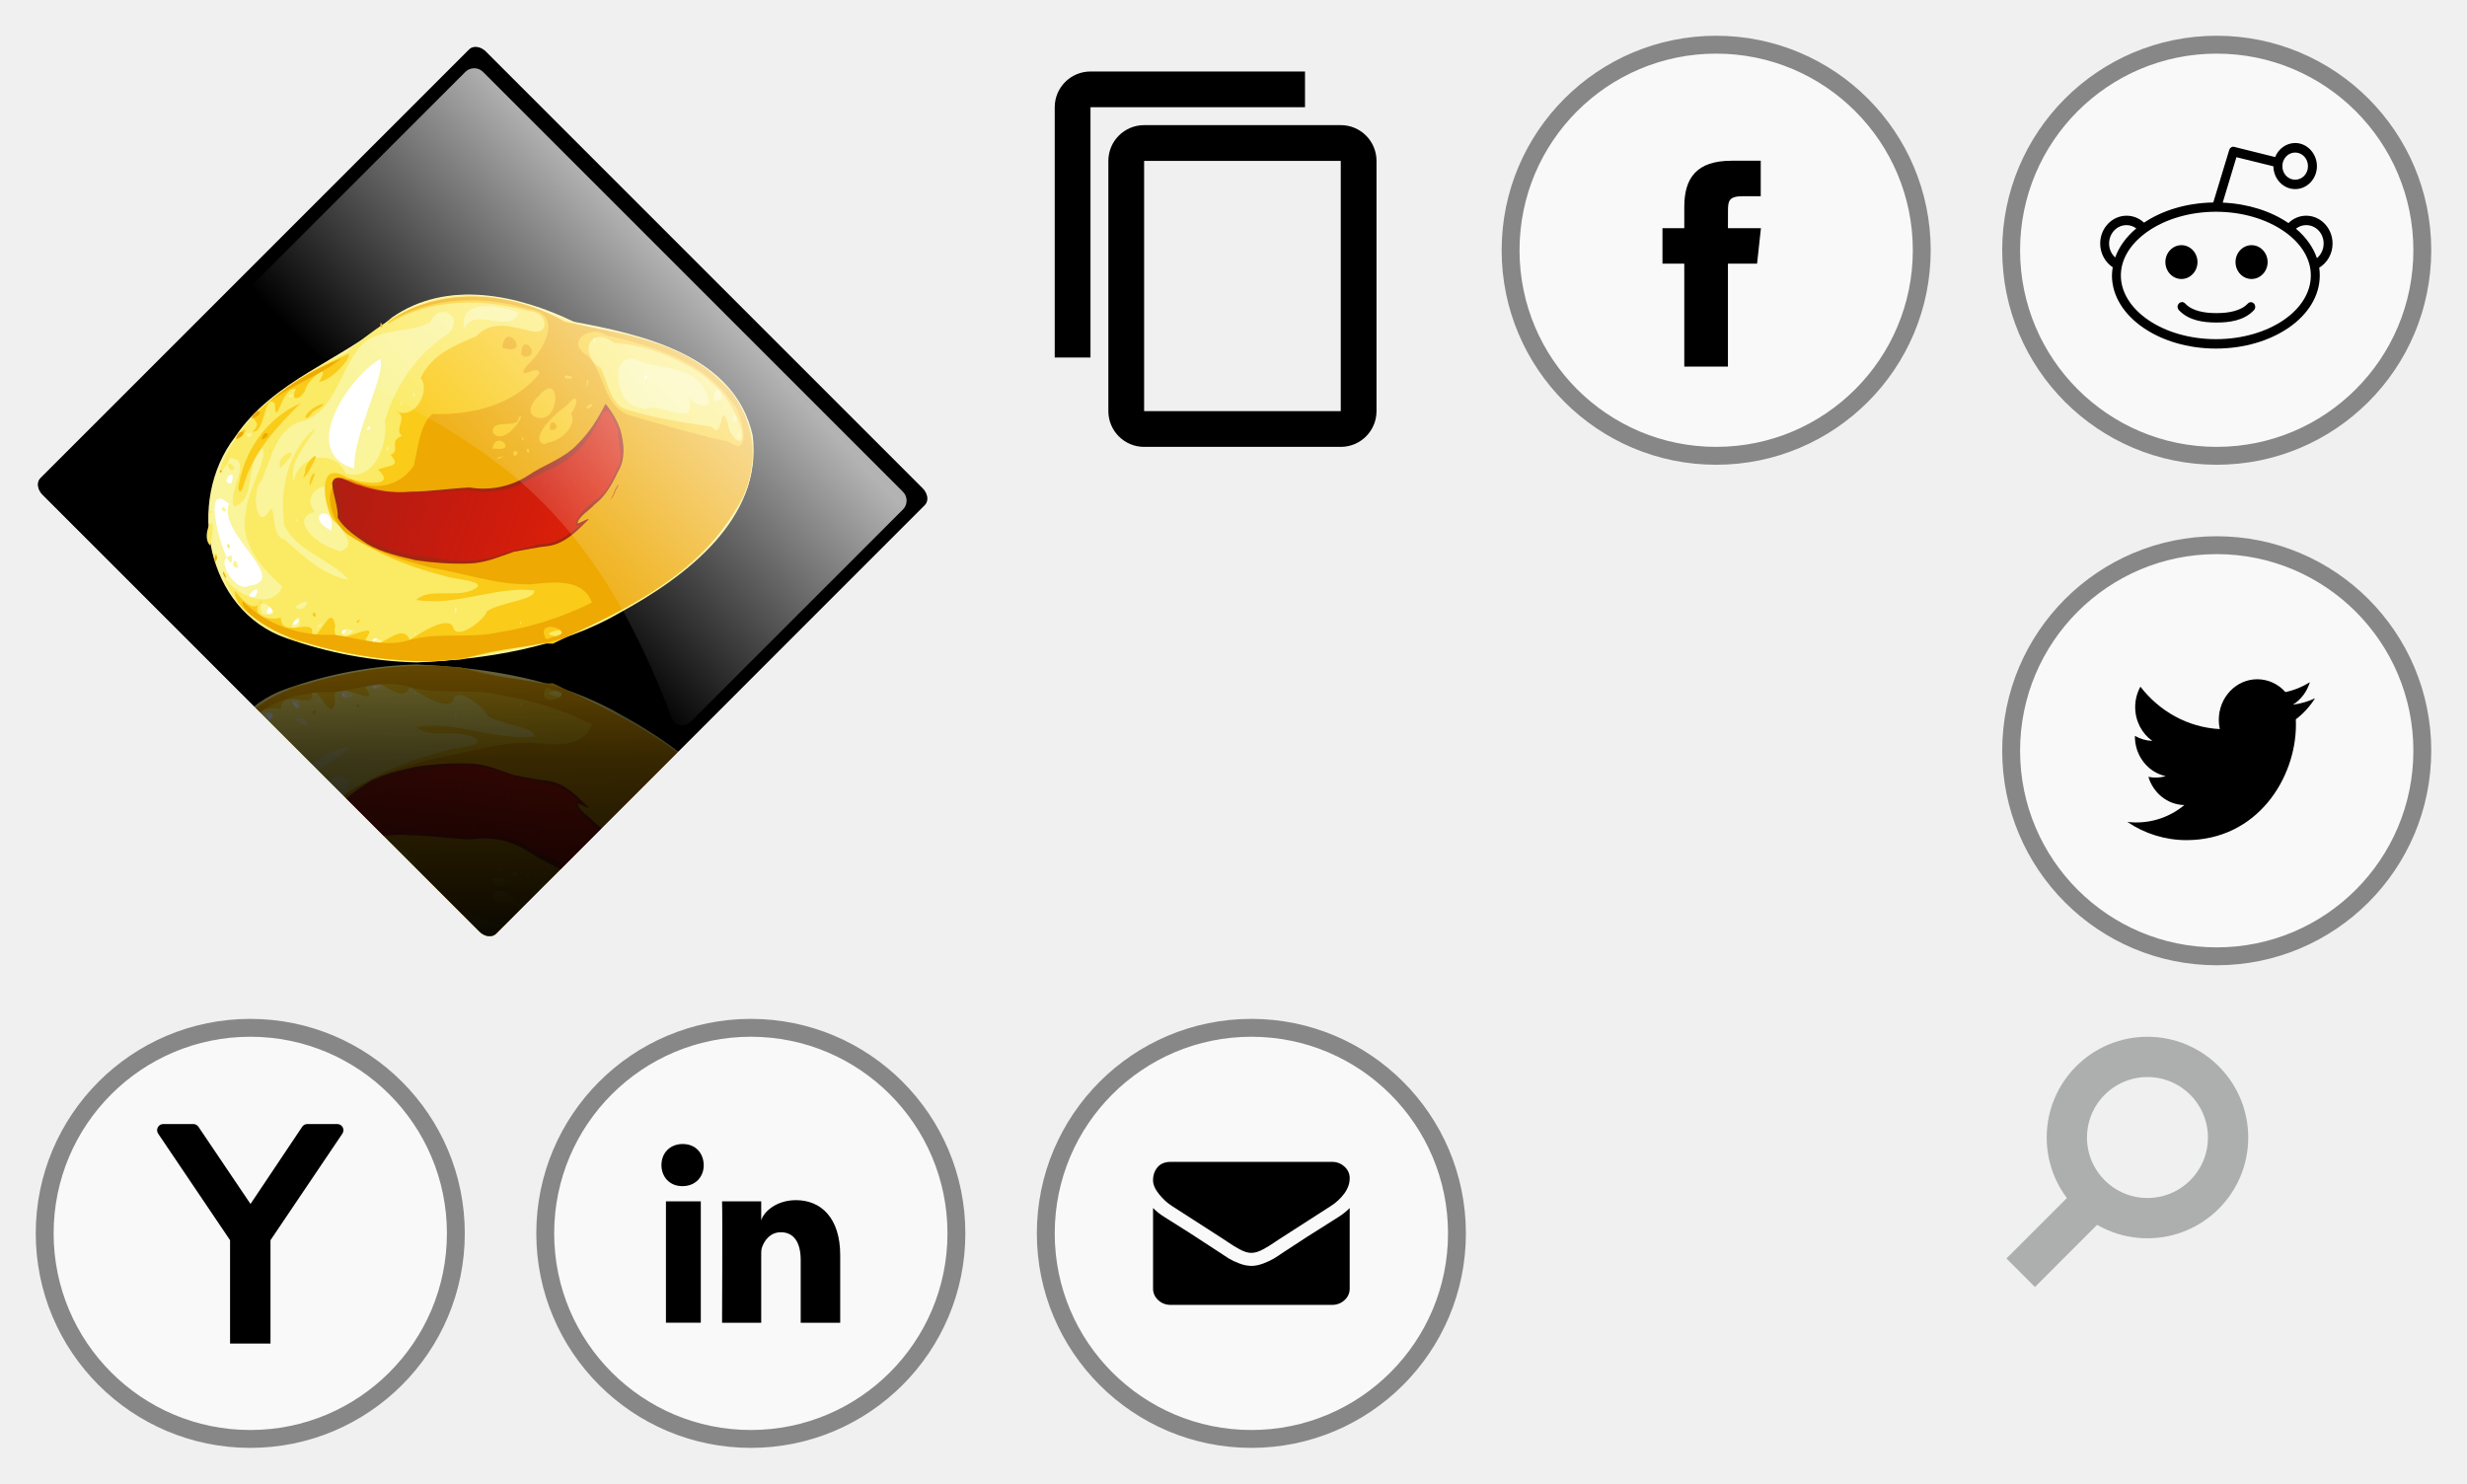
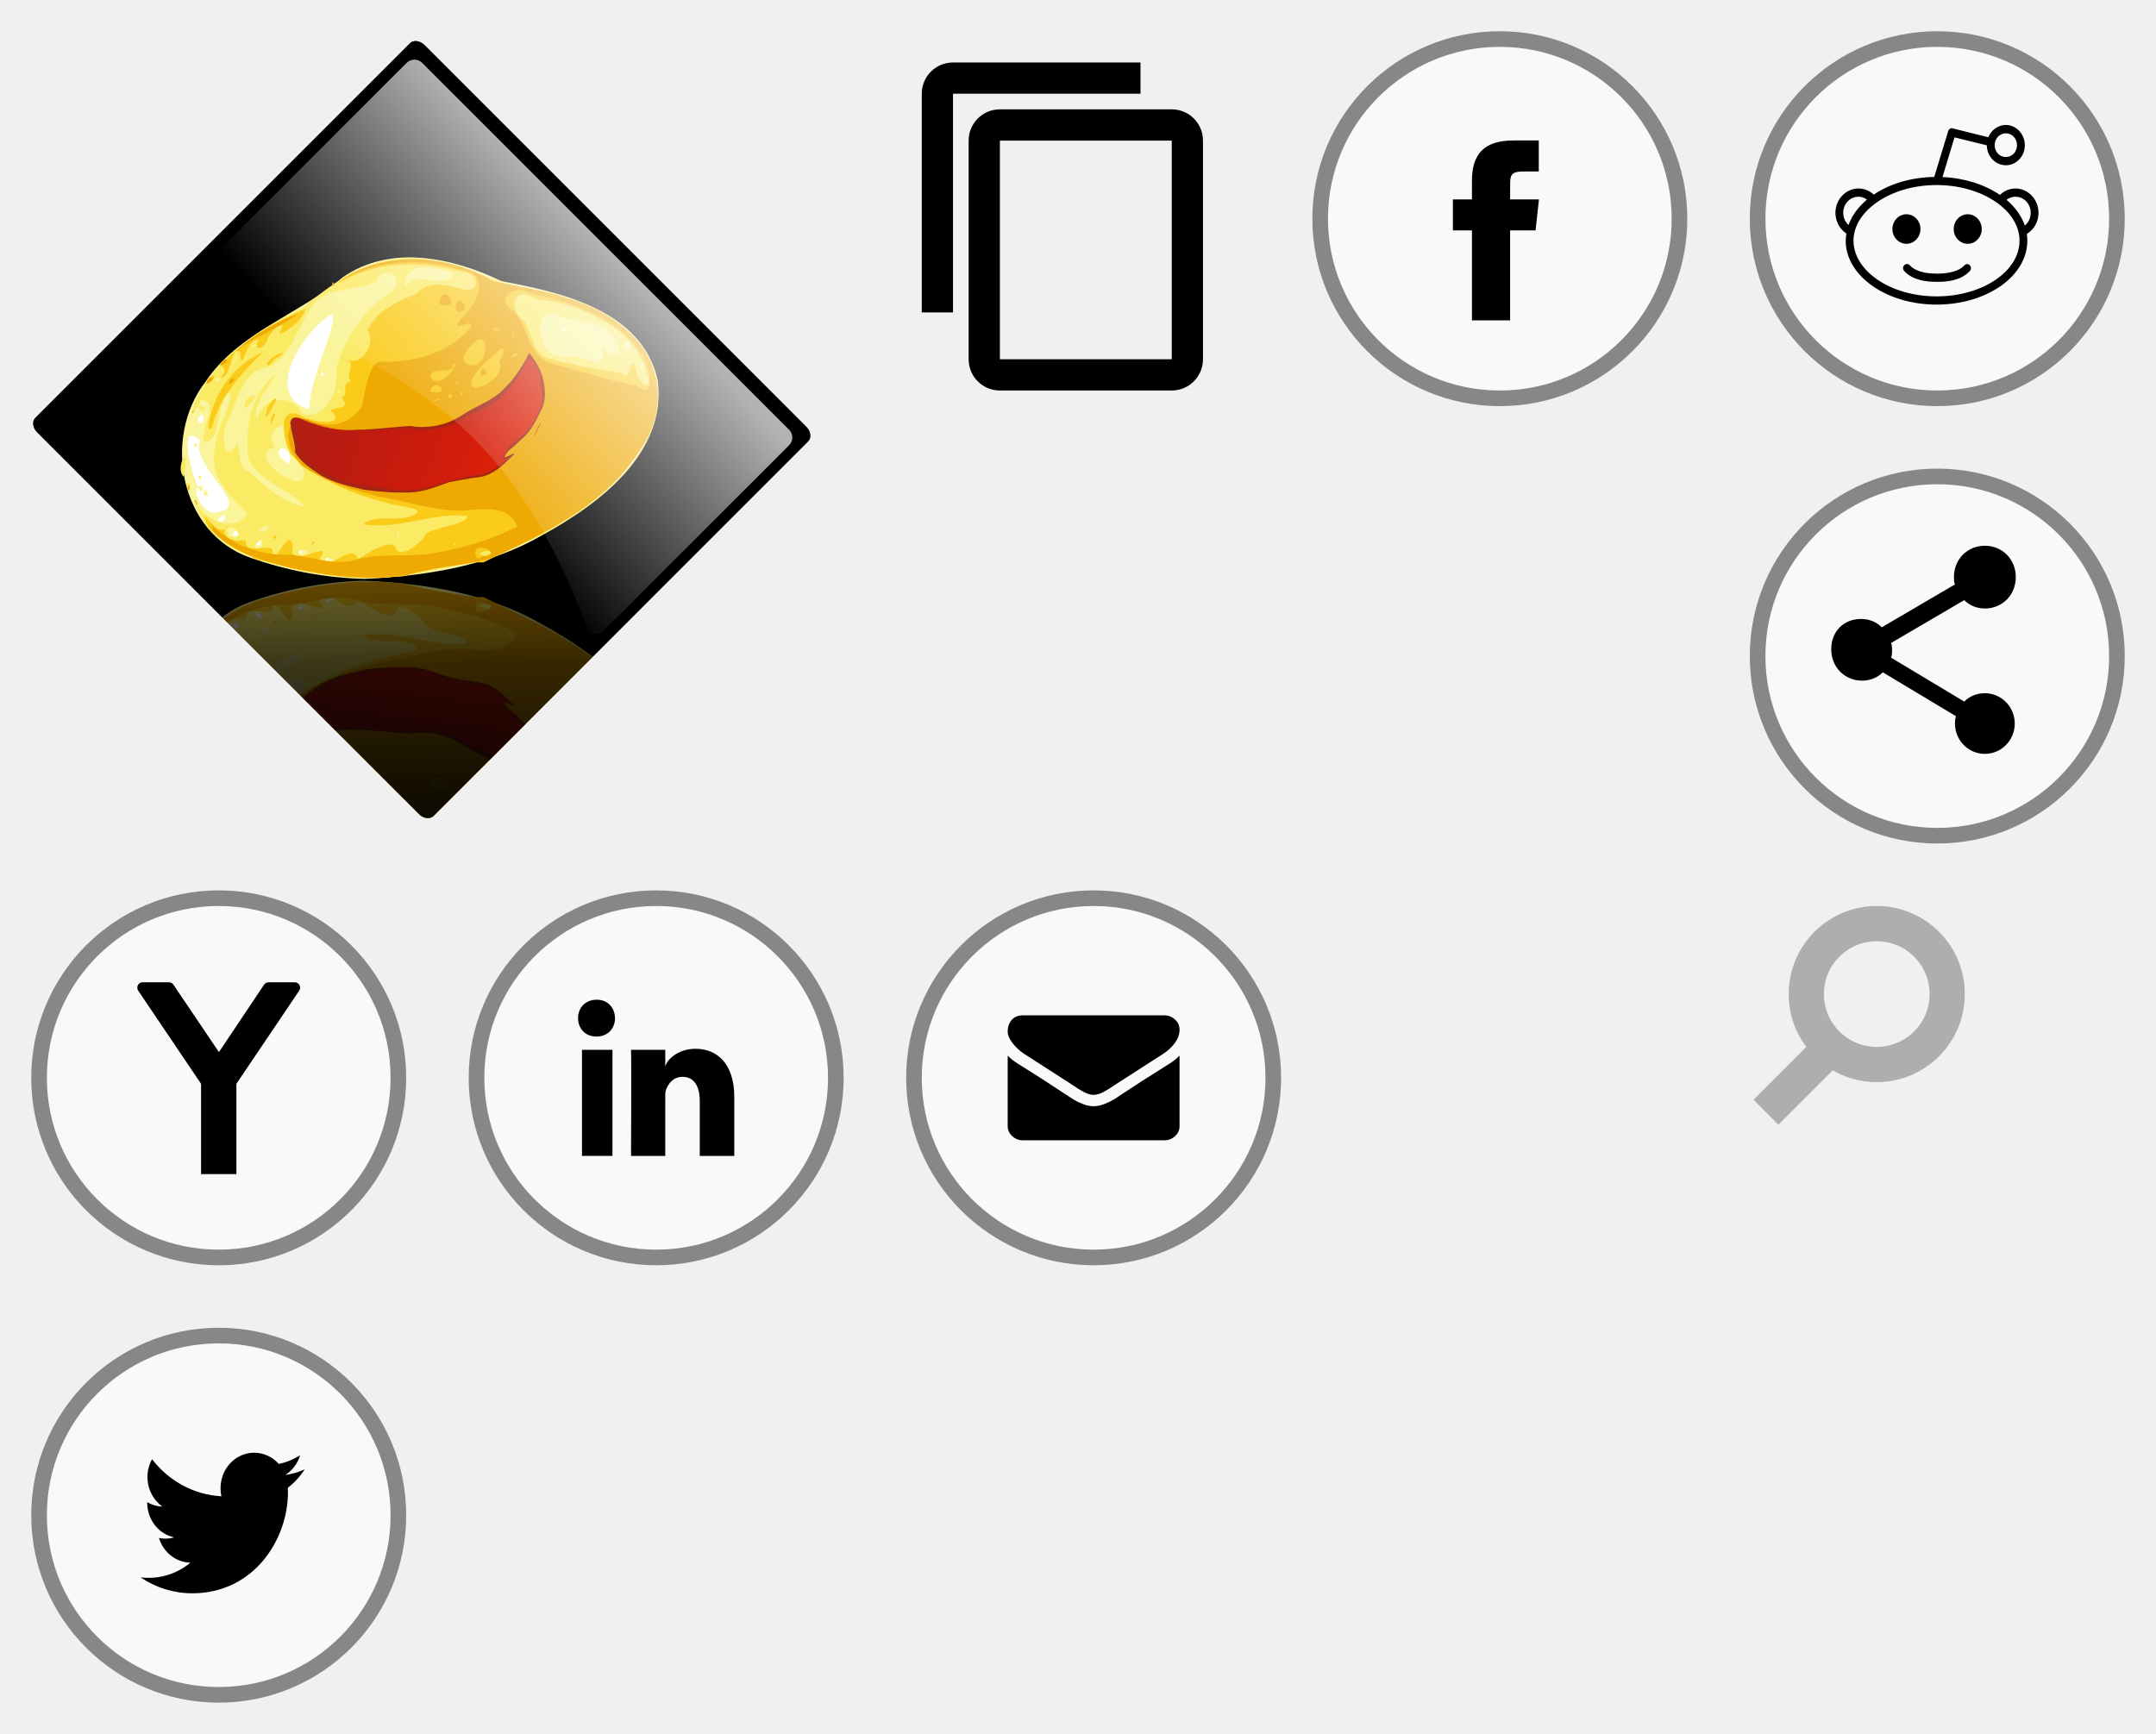
- <svg xmlns="http://www.w3.org/2000/svg" xmlns:xlink="http://www.w3.org/1999/xlink" width="138" height="83" viewBox="0 0 138 83">
+ <svg xmlns="http://www.w3.org/2000/svg" xmlns:xlink="http://www.w3.org/1999/xlink" width="138" height="111" viewBox="0 0 138 111">
  <svg height="29" width="28" viewBox="-2 -2 28 29" id="copy" x="54">
    <path d="M0-23h48v48H0z" fill="none" />
    <path d="M17 2H5a2 2 0 0 0-2 2v14h2V4h12zm2 3H8a2 2 0 0 0-2 2v14a2 2 0 0 0 2 2h11a2 2 0 0 0 2-2V7a2 2 0 0 0-2-2zm0 16H8V7h11z" />
  </svg>
  <svg width="28" height="28" viewBox="-2 -2 28 28" id="facebook" x="82">
    <circle style="isolation:auto;mix-blend-mode:normal;solid-color:#000;solid-opacity:1;marker:none" cx="12" cy="12" r="11.5" color="#000" overflow="visible" fill="#f9f9f9" stroke="#878787" />
    <path d="M12.658 18.51h-2.442v-5.76h-1.22v-1.984h1.22V9.574c0-1.618.689-2.582 2.647-2.582h1.63v1.986h-1.019c-.762 0-.813.277-.813.795l-.003.993h1.846l-.216 1.984h-1.63v5.76z" fill-rule="evenodd" />
  </svg>
  <svg width="28" height="28" viewBox="-2 -2 28 28" id="hackernews" y="55">
    <circle style="isolation:auto;mix-blend-mode:normal;solid-color:#000;solid-opacity:1;marker:none;font-variant-east_asian:normal" cx="12" cy="12" r="11.5" color="#000" overflow="visible" fill="#f9f9f9" stroke="#878787" />
    <path style="-inkscape-font-specification:MetaPlusNormal-Roman" d="M7.133 5.883c-.277 0-.44.31-.285.539l4.021 5.959v5.782h2.262v-5.782l4.021-5.96a.345.345 0 0 0-.285-.538H15.19a.345.345 0 0 0-.287.154l-2.89 4.318-2.914-4.32a.345.345 0 0 0-.287-.152z" font-weight="500" font-size="21.537" font-family="MetaPlusNormal-" />
    <text style="line-height:25px;-inkscape-font-specification:'Source Sans Pro, Normal';text-align:start" x="-15.188" y="-1.188" font-weight="400" font-size="26.667" font-family="Source Sans Pro" letter-spacing="0" word-spacing="0" />
    <text style="line-height:25px;-inkscape-font-specification:'Source Sans Pro, Normal';text-align:start" x="-20.241" y="18.785" font-weight="400" font-size="26.667" font-family="Source Sans Pro" letter-spacing="0" word-spacing="0" />
  </svg>
  <svg height="28" width="28" viewBox="-2 -2 28 28" id="linkedin" x="28" y="55">
    <circle style="isolation:auto;mix-blend-mode:normal;solid-color:#000;solid-opacity:1;marker:none;font-variant-east_asian:normal" cx="12" cy="12" r="11.5" color="#000" overflow="visible" fill="#f9f9f9" stroke="#878787" />
    <path d="M7.252 10.207h1.95v6.792h-1.95zm.925-.85h-.014C7.457 9.357 7 8.837 7 8.18 7 7.509 7.471 7 8.19 7c.72 0 1.162.508 1.176 1.178 0 .658-.456 1.179-1.189 1.179zM17 17h-2.21v-3.516c0-.92-.346-1.547-1.106-1.547-.582 0-.905.423-1.055.832-.057.146-.048.35-.048.555V17h-2.19s.029-6.227 0-6.793h2.19v1.066c.13-.466.829-1.132 1.945-1.132 1.386 0 2.474.978 2.474 3.081z" fill-rule="evenodd" />
  </svg>
  <svg height="28" width="28" viewBox="-2 -2 28 28" id="mail" x="56" y="55">
    <circle style="isolation:auto;mix-blend-mode:normal;solid-color:#000;solid-opacity:1;marker:none;font-variant-east_asian:normal" cx="12" cy="12" r="11.5" color="#000" overflow="visible" fill="#f9f9f9" stroke="#878787" />
    <path d="M7.556 10.466l1.258.81c.7.448 1.236.794 1.608 1.036l.261.174c.133.089.244.16.332.216.088.055.194.116.319.184.125.068.242.12.353.154.11.034.213.05.307.05h.012c.094 0 .197-.016.307-.05a1.93 1.93 0 0 0 .353-.154 6.552 6.552 0 0 0 .65-.4l.262-.174 2.872-1.846c.3-.193.549-.426.75-.699.2-.273.3-.559.3-.858a.84.84 0 0 0-.292-.642.988.988 0 0 0-.69-.267H7.482c-.315 0-.557.098-.727.295-.17.197-.255.444-.255.74 0 .238.113.496.338.775.225.278.464.497.718.656zm9.33.608c-1.342.84-2.361 1.494-3.057 1.96-.233.16-.422.283-.568.372-.145.09-.338.18-.58.273-.241.093-.466.14-.675.14h-.012a1.89 1.89 0 0 1-.675-.14 3.62 3.62 0 0 1-.58-.273 14.496 14.496 0 0 1-.568-.372 123.51 123.51 0 0 0-3.051-1.96 3.198 3.198 0 0 1-.62-.494v4.51c0 .25.096.465.288.643a.985.985 0 0 0 .694.267h9.036c.27 0 .501-.089.694-.267a.844.844 0 0 0 .288-.642V10.58c-.176.181-.38.346-.614.494z" fill-rule="evenodd" />
  </svg>
  <svg height="28" width="28" viewBox="-2 -2 28 28" id="reddit" x="110">
    <circle style="isolation:auto;mix-blend-mode:normal;solid-color:#000;solid-opacity:1;marker:none;font-variant-east_asian:normal" cx="12" cy="12" r="11.5" color="#000" overflow="visible" fill="#f9f9f9" stroke="#878787" />
    <path d="M10.04 14.898a.196.196 0 0 0-.028.008.263.263 0 0 0-.197.31c.01.053.036.102.074.14.56.591 1.395.685 2.062.687h.051c.671 0 1.51-.09 2.077-.687a.274.274 0 0 0 .004-.372.24.24 0 0 0-.206-.078.248.248 0 0 0-.145.084c-.395.416-1.09.523-1.708.526h-.029a.09.09 0 0 0-.014 0h-.037c-.615-.003-1.308-.111-1.7-.526a.244.244 0 0 0-.203-.092zm3.91-3.182c-.495 0-.899.425-.899.946 0 .521.404.946.898.946s.898-.425.898-.946c0-.52-.404-.946-.898-.946zm-3.924 0c-.494 0-.898.425-.898.946 0 .521.404.946.898.946s.898-.425.898-.946c0-.521-.404-.946-.898-.946zm6.978-1.122c.543 0 .977.457.977 1.03 0 .333-.148.627-.376.817-.212-.621-.624-1.183-1.173-1.648a.913.913 0 0 1 .572-.199zm-10.047 0c.205 0 .387.071.543.184-.547.458-.96 1.013-1.18 1.625a1.045 1.045 0 0 1-.34-.779c0-.573.434-1.03.977-1.03zm5.002-.748c1.492 0 2.835.425 3.793 1.084.958.66 1.512 1.532 1.512 2.48s-.554 1.83-1.512 2.488c-.958.659-2.301 1.076-3.793 1.076s-2.836-.417-3.793-1.076c-.958-.659-1.528-1.54-1.528-2.488s.57-1.82 1.528-2.48c.957-.659 2.3-1.084 3.793-1.084zm4.43-3.312c.399 0 .716.342.716.763 0 .422-.317.756-.717.756-.4 0-.716-.334-.716-.756 0-.421.316-.763.716-.763zm0-.534c-.5 0-.936.326-1.122.786l-2.273-.565a.254.254 0 0 0-.08-.015.254.254 0 0 0-.217.191l-.89 2.93c-1.498.027-2.856.445-3.873 1.13a1.42 1.42 0 0 0-.977-.39c-.813 0-1.476.7-1.476 1.557 0 .557.283 1.05.702 1.328a2.93 2.93 0 0 0-.044.458c0 1.166.696 2.197 1.752 2.923 1.055.725 2.488 1.167 4.068 1.167 1.58 0 3.012-.442 4.068-1.167 1.055-.726 1.737-1.757 1.737-2.923 0-.146-.009-.294-.03-.435.446-.27.746-.773.746-1.35 0-.858-.663-1.558-1.476-1.558-.385 0-.73.158-.992.413-.97-.663-2.253-1.081-3.677-1.145l.767-2.541 2.07.51c.005.703.549 1.275 1.216 1.275.67 0 1.217-.575 1.217-1.282 0-.706-.547-1.297-1.217-1.297z" fill-rule="evenodd" />
  </svg>
  <svg width="18" height="18" viewBox="-2 -2 18 18" id="search" x="110" y="56">
    <g transform="matrix(-1.12748 0 0 1.12748 13.763 0)" fill="none" stroke="#adafaf" stroke-width="2">
      <path d="M11.29 11.71l-4-4" />
      <circle r="4" cy="5" cx="5" />
    </g>
  </svg>
+   <svg width="28" height="28" viewBox="-2 -2 28 28" id="share" x="110" y="28">
+     <circle style="isolation:auto;mix-blend-mode:normal;solid-color:#000;solid-opacity:1;marker:none;font-variant-east_asian:normal" cx="12" cy="12" r="11.5" color="#000" overflow="visible" fill="#f9f9f9" stroke="#878787" />
+     <text style="line-height:25px;-inkscape-font-specification:'Source Sans Pro, Normal';text-align:start" x="-15.188" y="-1.188" font-weight="400" font-size="26.667" font-family="Source Sans Pro" letter-spacing="0" word-spacing="0" />
+     <text style="line-height:25px;-inkscape-font-specification:'Source Sans Pro, Normal';text-align:start" x="-20.241" y="18.785" font-weight="400" font-size="26.667" font-family="Source Sans Pro" letter-spacing="0" word-spacing="0" />
+     <path d="M7.126 9.624c.528 0 .99.2 1.32.535l4.686-2.745c-.066-.134-.066-.335-.066-.469 0-1.138.858-2.008 1.98-2.008 1.121 0 1.98.87 1.98 2.008 0 1.139-.859 2.01-1.98 2.01-.528 0-.99-.202-1.32-.536L9.04 11.164c.066.134.066.335.066.469 0 .133 0 .334-.066.468l4.686 2.813c.33-.335.791-.536 1.32-.536 1.055 0 1.913.87 1.913 1.942 0 1.071-.858 1.942-1.914 1.942-1.055 0-1.913-.871-1.913-1.942 0-.134 0-.268.066-.469l-4.686-2.812c-.33.334-.792.535-1.32.535-1.122 0-1.98-.87-1.98-2.008 0-1.139.792-1.942 1.914-1.942z" />
+   </svg>
  <svg width="54" height="55" viewBox="-2 -2 50.88 51.81" id="strawhat">
    <defs>
-       <clipPath clipPathUnits="userSpaceOnUse" id="he">
-         <use xlink:href="#ha" transform="matrix(1 0 0 -1 0 926.188)" width="1" height="1" />
+       <clipPath clipPathUnits="userSpaceOnUse" id="ie">
+         <use xlink:href="#ia" transform="matrix(1 0 0 -1 0 926.188)" width="1" height="1" />
      </clipPath>
-       <linearGradient id="hb">
+       <linearGradient id="ib">
        <stop offset="0" stop-color="#e0060f" stop-opacity=".188" />
        <stop offset="1" stop-color="#e02306" />
      </linearGradient>
-       <linearGradient xlink:href="#hc" id="hg" x1="707.338" y1="241.86" x2="550.228" y2="87.801" gradientUnits="userSpaceOnUse" />
-       <linearGradient id="hc">
+       <linearGradient xlink:href="#ic" id="ig" x1="707.338" y1="241.86" x2="550.228" y2="87.801" gradientUnits="userSpaceOnUse" />
+       <linearGradient id="ic">
        <stop offset="0" />
        <stop offset=".66" stop-opacity=".737" />
        <stop offset="1" stop-opacity=".489" />
      </linearGradient>
-       <linearGradient xlink:href="#hd" id="hi" gradientUnits="userSpaceOnUse" gradientTransform="rotate(45 552.985 -471.58) scale(2.94236 2.96348)" x1="322.939" y1="22.012" x2="320.743" y2="93.89" />
-       <linearGradient id="hd">
+       <linearGradient xlink:href="#id" id="ii" gradientUnits="userSpaceOnUse" gradientTransform="rotate(45 552.985 -471.58) scale(2.94236 2.96348)" x1="322.939" y1="22.012" x2="320.743" y2="93.89" />
+       <linearGradient id="id">
        <stop offset="0" stop-color="#fff" />
        <stop offset="1" stop-color="#fff" stop-opacity="0" />
      </linearGradient>
-       <linearGradient xlink:href="#hb" id="hh" gradientUnits="userSpaceOnUse" gradientTransform="matrix(.9856 0 0 .89893 6.03 57.583)" x1="204.593" y1="532.234" x2="453.816" y2="532.234" />
+       <linearGradient xlink:href="#ib" id="ih" gradientUnits="userSpaceOnUse" gradientTransform="matrix(.9856 0 0 .89893 6.03 57.583)" x1="204.593" y1="532.234" x2="453.816" y2="532.234" />
    </defs>
    <g transform="translate(-3.959 -4.285) scale(.08044)">
-       <rect transform="rotate(45)" height="410.72" x="277.529" y="-198.372" ry="6.736" rx="8.657" width="422.202" id="ha" fill="#000" fill-opacity="1" fill-rule="evenodd" stroke="#fff" stroke-width="0" stroke-linejoin="miter" stroke-miterlimit="4" stroke-dasharray="none" stroke-opacity="1" />
-       <use clip-path="url(#he)" height="1052.362" width="744.094" transform="matrix(1 0 0 -1 0 926.188)" xlink:href="#hf" opacity=".884" />
-       <rect width="422.202" rx="8.657" ry="6.736" y="-198.372" x="277.529" height="410.72" transform="rotate(45)" fill="url(#hg)" fill-rule="evenodd" />
-       <g id="hf">
+       <rect transform="rotate(45)" height="410.72" x="277.529" y="-198.372" ry="6.736" rx="8.657" width="422.202" id="ia" fill="#000" fill-opacity="1" fill-rule="evenodd" stroke="#fff" stroke-width="0" stroke-linejoin="miter" stroke-miterlimit="4" stroke-dasharray="none" stroke-opacity="1" />
+       <use clip-path="url(#ie)" height="1052.362" width="744.094" transform="matrix(1 0 0 -1 0 926.188)" xlink:href="#if" opacity=".884" />
+       <rect width="422.202" rx="8.657" ry="6.736" y="-198.372" x="277.529" height="410.72" transform="rotate(45)" fill="url(#ig)" fill-rule="evenodd" />
+       <g id="if">
        <path d="M114.286 585.934c-3.036 19.263-3.027 38.998.545 58.181 1.502 16.179 7.973 31.69 18.628 43.968 7.672 9.251 19.357 13.974 27.976 22.274 10.71 11.537 26.173 18.157 41.876 18.17 12.526 2.676 25.695 6.016 38.295 1.764 13.532-3.342 27.029-6.942 40.804-9.015 8.54-1.305 19.254-.622 25.06-8.148 8.227-10.2-3.534-17.232-12.677-18.683-28.886-10.623-58.364-21.521-82.787-40.793-17.96-11.694-39.508-16.96-56.69-29.927-12.442-9.54-13.656-27.356-25.2-37.505-4.836-2.785-10.757-1.802-15.83-.286zM439.286 392.362c-4.777-.317-8.044 3.267-11.429 10.714-3.73 8.208 12.984 13.765 17.857 15.715 10.308 4.123 10.89-.888 15.715-7.857 5.375-7.765-11.417-17.068-16.429-18.572-.51-.153-.952-.476-1.429-.714" fill="#fff" transform="rotate(19.983 422.312 643.114) scale(.72276)" />
        <path d="M206.429 603.076c-8.694-1.618-10.633 3.675-15.715 12.143-2.064 3.44.846 10.656 1.429 13.572 1.949 9.743 22.084 13.933 28.571 16.428 8.916 3.43 8.685-5.291 10-11.428 3.806-17.76 1.158-21.921-13.571-29.286-2.755-1.377-7.694-1.126-10.714-1.429z" fill="#fff" transform="rotate(19.983 422.312 643.114) scale(.72276)" />
        <path d="M208.571 449.505l-27.142 43.571c6.21 24.764-13.563 48.841-4.34 73.48 5.44 8.417 2.749 21.025 11.524 27.015 12.39 4.615 25.772-4.229 36.595-9.734 16.759-12.598 22.332-34.43 24.773-54.227-1.461-9.985-7.275-19.01-6.307-29.477-.895-17.855-5.685-37.285-20.25-48.9-1.199-3.054-20.777-7.185-14.853-1.728z" fill="#fff" fill-rule="evenodd" transform="rotate(19.983 422.312 643.114) scale(.72276)" />
        <path d="M217.636 733.599c-76.837 1.125-128.138-85.5-105.878-155.337 14.72-60.274 67.25-98.492 96.728-150.647 34.892-49.566 100.218-58.37 156.253-52.664 63.097-10.444 147.536-21.404 187.6 41.47 34.695 67.889-13.587 141.649-58.112 192.041-41.164 49.275-99.26 80.905-157.61 105.385-38.274 12.852-78.62 19.43-118.98 19.752zm4.412-15.337c4.947-13.22-11.503 8.036 0 0zm-22.87-3.678c-3.579-17.024-12.277 14.3 0 0zm66.657-3.075c.974-12.859-7.303 7.664 0 0zm-87.406-3.718c3.1-18.387-13.509 8.92 0 0zm116.625-.552c2.856-15.76-7.788 9.067 0 0zm-125.625-6.5c35.55-17.613-43.192-34.864-42-63.7-39.321-16.19 30.981 73.803 18.644 43.064-16.977 6.835 15.986 31.242 23.356 20.637zm-19.396-12.249c-4.702-13.209 12.44 4.351 0 0zm-25.917-43.345c-6.09-8.386 8.814.018 0 0zm79.122 51.896c-5.275-8.87-5.188 10.145 0 0zm19.609-68.857c-4.634-26.722-30.974-4.376 0 0zm-99.757-9.143c-.328-19.239-11.914 3.937 0 0zm-4.154-28.085c-8.89 3.903 8.274 6.978 0 0zm104.204-22.855c-11.723-29.733-1.98-88.652-11.709-101.58-21.45 25.277-41.19 105.208 11.709 101.58zm1.289-38.342c-1.38-7.112-4.967 4.641 0 0zm220-129.968c-3.01-5.6-3.113 5.68 0 0z" fill="#faf49a" transform="rotate(19.983 422.312 643.114) scale(.72276)" />
        <path d="M216.976 732.167c-27.686.234-56.052-11.457-73.327-33.52 13.766 13.976 53.37 18.08 55.034-7.77-24.386-9.458-51.406-24.61-54.482-53.471-5.258-17.016 2.64-51.826-5.637-58.088-11.115 17.55 11.537 45.982-6.018 58.184-11.032-10.343 2.642-46.297-18.757-39.874.955 9.357-6.395 20.64-4.615 4.14 3.845-50.896 35.83-94.188 70.76-129.145 21.98-39.06 51.172-80.122 97.415-91.066 42.9-12.05 88.175-1.243 131.468-11.13 45.537-5.906 99.77-4.5 132.331 32.875 23.294 25.951 28.818 64.655 16.32 96.838-17.24 61.873-62.806 110.81-109.85 152.186-29.672 18.103-59.135 36.873-90.176 52.497-44.086 19.41-92.626 26.326-140.466 27.344zm8.077-13.497c-4.88-21.406-11.095 18.17 0 0zm-35.624 1.62c27.096-2.531-15.918-19.794 0 0zm53.43-6.844c3.752-11.873-6.755 8.232 0 0zm23.981.268c18.186-13.835-14.384-4.807 0 0zm26.726-1.494c23.267-4.27-9.058-11.995 0 0zm-70.523-9.084c8.335-18.725-18.33 8.904 0 0zm104.232-13.376c-6.66-3.731 3.462 5.31 0 0zm-74.162-25.058c-22.582-12.58-52.36-7.84-71.901-26.596-14.922-27.915-20.61-64.17-3.559-92.471-2.832 16.231-12.31 38.32-2.014 52.112-5.005-24.197 25.557-40.846 41.678-22.702 27.352-2.097 27.02-38.233 17.294-56.87-2.385-33.337 6.573-67.873 27.021-94.565 8.576-19.341-17.886-24.817-19.075-3.779-15.922 18.034-47.891 20.916-53.628 47.566-7.415 24.063-2.06 58.067-22.614 74.866-22.976 13.41-16.726 43.061-18.523 65.268-5.815 10.503 11.231 45.302 16.156 23.374 1.61-13.087 8.816 22.245 21.854 19.312 21.314 8.39 43.846 18.42 67.31 14.485zm-92.984-74.249c-9.68-9.637 12.705-27.026 2.86-7.057-.714 2.45-1.786 4.75-2.86 7.057zm193.8 65.338c-4.735-3.634 2.498 10.819 0 0zm-117.5-12.729c21.163-15.562-28.952-21.603-17.544-42.808-11.048-22.685-36.344 5.105-16.004 16.904-20.35 14.487 12.349 26.634 26.462 25.718l2.381.102zm-45.553-13.357c-4.911-3.757 1.59 4.999 0 0zm-67.447-55.29c7.9-7.96-8.444-3.78 0 0zm10-26.124c-1.24-9.57-1.691 10.804 0 0zm113-7.714c-4.24-5.101-1.01 6.345 0 0zm-100.63-13.036c9.04-5.86-4.835-2.216 0 0zm98.023-29.012c-.53-9.118-2.062 6.998 0 0zm7.607-12.856c-5.8-1.472 5.147 6.655 0 0zm201-58.341c9.486-11.48 51.662 1.835 33.856-22.866 14.674 6.03 25.519.376 10.965-12.243-20.487-17.203-47.343-1.619-70.826-4.17-20.826 7.006.567 39.508 14.477 39.811 3.852.167 7.699-.155 11.528-.532zm89.5-5.541c-2.083-11.533-3.64 7.895 0 0zm-268.5-6.941c1.445-23.035 43.368-9.03 41.145-30.786-16.69.02-55.381 5.121-41.145 30.786zm260-4.996c2.19-15.197-9.215 2.134 0 0zm-12-8.622c-4.14-4.775.634 4.913 0 0zm-7-6.487c-8.554-24.507-11.695 16.08 0 0zm-125.162-9.855c-4.575-9.84-.353 7.918 0 0zm-259.11 300.828c-7.082-8.284 9.502 5.036 0 0zm-6.062-7.594c-11.314-4.728-6.783-33.942-1.795-10.331 1.03 3.344 1.833 6.808 1.795 10.331zm16.94-2.915c-6.986-5.083 2.506-4.77 0 0zm-22.951-67.247c-11.94-9.586 10.64-4.444 0 0z" fill="#fbea63" transform="rotate(19.983 422.312 643.114) scale(.72276)" />
        <path d="M218.212 731.816c-19.028-2.63-54.23-5.604-58.743-22.557 7.33 4.595 24.172 14.892 25.902-.406-8.09 16.69 13.243 15.768 21.396 8.896 7.026 20.167 32.605-16.344 31.605 8.385 8.685-3.991 6.626-37.368 17.39-17.9 2.622 26.986 38.026-25.873 29.887 1.93 14.21 13.008 23.631-28.765 37.859-13.3 7.248-9.625 25.554-33.71 33.463-23.86 6.638 9.784 23.555-14.986 23.58-24.545 7.755-11.334 38.239-24.7 33.831-32.434-35.297 8.736-61.639 38.142-97.708 44.764 7.143-14.409 32.435-13.823 44.707-25.757 14.824-14.236-21.103-2.609-27.825-3.526-37.607 3.884-77.569 2.597-112.558-13.039-11.001-7.948-32.95-44.949-4.143-41.09 11.317 3.046 51.477-6.051 26.897-15.663 7.235-7.478 19.65-9.463 6.052-16.536 7.933-7.258-6.68-10.779 3.994-19.76-9.716-2.848.297-18.594-12.931-19.133 20.118 1.993 22.829-29.375 10.866-35.746 1.495-23.027 18.78-38.63 34.432-53.072 8.539-19.602 27.807-18.863 44.483-21.187 19.066-1.76 8.846-22.016-7.246-16.533-43.458 3.29-88.219 19.49-116.114 54.428-4.945.016 15.132-21.985 22.311-26.374 34.411-27.672 81.24-37.62 124.383-30.062 28.443-.884 55.909-10.695 84.563-9.467 42.324-2.911 89.376 11.387 112.813 48.996 20.19 33.022 10.356 73.402-2.295 107.206-21.944 51.796-64.008 91.266-102.288 131.15-27.415 8.943-49.892 27.02-73.644 42.112-42.303 19.445-88.095 30.45-134.488 33.697-6.73-.062-14.012 3.352-20.43.383zm228.717-83.522c27.179-22.754-24.21 6.04 0 0zm-33.5-.503c-1.805-3.403-1.66 4.053 0 0zm26.965-214.603c25.014-1.279 52.171-7.028 74.271-11.486 15.31 9.495-2.862-27.358 13.387-7.426 2.64 9.18 22.845 18.48 14.03 2.22-15.737-22.477-40.889-36.692-68.057-39.43-22.694-3.778-46.286-3-68.447 3.388-26.332-8.276-27.56 20.252-3.4 25.79 10.924 10.078 20.636 30.761 38.216 26.944zM233.095 706.124c-1.746-7.594 7.8 2.18 0 0zm-89.166-7.944c-3.604-6.397 10.285 7.594 0 0zm128.687-.452c3.068-7.644 2.701 3.902 0 0zM131.57 685.646c.014-6.997 4.647 6.927 0 0zm-17.062-36.439c1.21-3.565.068 4.7 0 0zm15.94-28.617c-6.947-32.33 2.27-68.702 26.754-91.575-13.16 27.7-25.6 57.27-23.077 88.607.394 2.847-.65 8.76-3.677 2.968zm-21.02-8.8c2.298-4.224 2.298 4.226 0 0zm81.184-15c-4.555-8.883 2.288-20.495.42-3.958zm-8.183-10.149c-4.046-9.121 7.988-28.558 3.592-8.227.249 3.794-4.277 20.733-3.592 8.227zm-68.943-6.919c.695-14.804 11.521-14.447 0 0zm32.022-.515c1.21-3.565.068 4.7 0 0zm-20.504-11.18c7.787-14.217-11.395-7.587-1.471-18.837 14.182-29.464 36.11-54.527 59.213-77.31 4.252 3.055-7.094 29.222-16.473 33.183 4.844-23.131-11.067 1.853-9.262 12.48-2.073 10.642-9.946 12.268-8.06.763-13.55 2.313-4.064 42.49-13.577 18.901-13.262-6.098 1.548 28.978-10.37 30.82zm40.425-29.076c.781-11.338 21.247-26.028 5.757-7.383-1.495 1.479-2.859 10.882-5.757 7.383z" fill="#facb19" transform="rotate(19.983 422.312 643.114) scale(.72276)" />
        <path d="M217.96 731.681c-14.661.504-49.277-7.023-48.677-16.082 27.529 12.981 60.055 12.052 87.832.48 22.632-5.353 47.898-4.245 66.91-19.578 22.618-15.577 50.623-19.258 73.712-34.062 25.68-14.286 49.186-32.482 69.399-53.814-15.625-18.885-41.134-4.425-58.607 3.752-28.226 10.629-58.927 10.861-88.342 16.194-26.68 2.554-54.298 4.21-80.516-2.018-20.155-3.985-45.48-39.382-15.921-48.226 22.783 3.28 43.835-8.433 49.257-31.323-1.728-15.304-7.727-37.438-.212-49.594 33.323-10.87 66.439-32.662 78.498-67.101-2.117-10.8-18.666 15.768-13.024-3.478 10.62-18.39 15.507-56.534-17.147-48.422-42.105 1.927-84.627 19.226-112.303 51.726 32.953-45.838 94.853-61.64 148.536-52.435 49.684-6.737 103.226-19.69 150.98 2.498 40.816 15.686 63.146 63.807 52.315 105.552-12.762 65.625-60.233 116.524-106.371 161.702-23.684 18.417-52.524 28.633-76.51 46.74-35.593 20.328-76.645 29.691-116.995 35.048a375.743 375.743 0 0 1-42.814 2.441zm225.724-81.156c24.214-12.375-22.338-13.29-4.583 3.3l2.753-1.1zM343.179 514.847c10.078-9.072-7.289 2.955 0 0zm-5.933-7.556c20.293-4.09-5.617-16.855-2.618 1.188zm20.502-3.394c-8.495-3.614-1.187 9.631 0 0zm8.493-6.044c-5.715-2.372 2.637 7.755 0 0zm-36.128-3.228c15.403 8.834 22.95-29.861 17.273-21.465 4.496 11.55-23.625 8.385-17.273 21.465zm50.512-9.061c11.647-6.342 18.722-25.234 10.128-31.453 3.688-10.231-.768-22.21-5.528-6.558-6.941 9.332-23.488 41.325-7.72 40.98zm-2.732-11.111c-6.707-14.841 13.89-3.617 0 0zm-19.641 16.005c-3.283-5.325-.449 5.386 0 0zm-23.405-12.274c11.54-3.086-7.931 2.685 0 0zm27.316-10.143c23.758-.883 6.566-49.63-4.314-18.932-3.349 6.015-6.471 18.638 4.314 18.932zm41.816-23.738c6.293-7.32-2.002-5.054-1.713.442zm38.752-6.994c30.568-2.246 61.212-3.961 91.593-8.181 25.934 8.453 1.827-30.24-9.877-34.671-37.259-26.03-85.215-23.43-128.036-17.959-17.54-4.434-33.276 19.038-9.407 23.055 20.64 9.813 29.509 39.732 55.727 37.756zm-67.302-11.518c15.308-4.817-7.937-3.987 0 0zm20-4.7c-3.626-6.233 2.453 14.725 0 0zM143.987 698.259c-2.663-5.76 9.475 9.65 0 0zm-12.364-12.528c4.55-1.921 1.894 11.125 0 0zm-22.194-73.94c1.819-4.93 1.79 4.8 0 0zm4.032-32.069c-2.556-11.764 11.46-10.088 0 0zm22.003-7.525c-2.75-10.746 9.547-8.473 0 0zm-15.398-14.906c.533-13.89 12.134-8.468 0 0zm10.363-19.699c11.626-22.83 28.579-42.598 47.753-59.437-13.5 21.702-34.092 37.859-47.753 59.437zm71-98.683c-3.736-8.19 5.41 2.159 0 0zm128.547-19.902c-6.988-20.323 19.322-4.585 3.405 1.059l-3.405-1.059zm-18.081.16c-6.433-25.492 29.151-1.387 0 0z" fill="#eea903" transform="rotate(19.983 422.312 643.114) scale(.72276)" />
        <path d="M257.633 628.303c-11.494-2.896-23.839-5.511-33.258-13.116-3.314-10.09-11.07-17.976-15.484-27.597-1.94-11.886 16.299-5.273 23.784-7.002 15.626-.043 31.222-3.502 45.331-10.13 16.845-6.295 32.668-14.998 49.2-21.975 18.032-3.325 34.814-13.337 45.893-27.987 10.342-14.595 25.664-25.564 32.726-42.48 6.506-13.44 9.662-28.313 11.307-42.965 7.442 4.27 15.703 10.963 21.168 18.105 7.283 10.432 13.231 22.936 10.547 35.995-1.114 12.242-3.03 24.686-9.86 35.222-2.608 6.865-9.826 14.603-8.636 21.418 3.815-2.708 11.896-13.357 6.172-2.696-5.477 11.765-11.77 24.021-23.537 30.626-9.644 4.648-18.764 10.52-28.112 15.842-10.93 8.877-21.377 18.874-34.808 23.98-14.739 5.866-30.125 10.353-45.649 13.515-15.476 1.799-31.287 4.044-46.784 1.245zm194.494-124.012c1.96-11.28 1.261.522-.558 5l.558-5z" opacity=".893" fill="#9c1515" transform="rotate(19.983 422.312 643.114) scale(.72276)" />
-         <path d="M261.468 625.411c-11.133-2.413-23.164-3.786-32.779-10.34-3.9-8.174-7.439-16.99-13.787-23.885-5.81-5.426-3.722-14 5.163-11.595 19.556.192 39.853-.218 57.915-8.58 17.325-5.548 33.594-13.893 50.545-20.382 18.8-3.157 36.735-13.14 48.014-28.688 11.343-12.255 25.248-22.856 31.546-38.928 5.787-11.95 7.906-25.103 9.403-38.132 1.935-11.942 14.363 4.9 18.74 8.767 3.051 11.354 13.726 20.266 11.064 32.98-.936 11.461-1.563 23.704-8.74 33.28-4.684 8.388-11.698 17.88-9.066 27.907 4.734-.183 10.89-11.85 4.026-1.904-6.769 11.533-14.563 24.356-28.05 28.694-8.728 6.051-18.062 11.526-26.712 17.842-16.201 15.039-37.412 23.477-59.043 26.801-18.83 5.668-38.665 7.366-58.24 6.163zm190.178-114.508c1.922-10.152 1.263.457-.55 4.495l.55-4.495z" fill="url(#hh)" transform="rotate(19.983 422.312 643.114) scale(.72276)" />
+         <path d="M261.468 625.411c-11.133-2.413-23.164-3.786-32.779-10.34-3.9-8.174-7.439-16.99-13.787-23.885-5.81-5.426-3.722-14 5.163-11.595 19.556.192 39.853-.218 57.915-8.58 17.325-5.548 33.594-13.893 50.545-20.382 18.8-3.157 36.735-13.14 48.014-28.688 11.343-12.255 25.248-22.856 31.546-38.928 5.787-11.95 7.906-25.103 9.403-38.132 1.935-11.942 14.363 4.9 18.74 8.767 3.051 11.354 13.726 20.266 11.064 32.98-.936 11.461-1.563 23.704-8.74 33.28-4.684 8.388-11.698 17.88-9.066 27.907 4.734-.183 10.89-11.85 4.026-1.904-6.769 11.533-14.563 24.356-28.05 28.694-8.728 6.051-18.062 11.526-26.712 17.842-16.201 15.039-37.412 23.477-59.043 26.801-18.83 5.668-38.665 7.366-58.24 6.163zm190.178-114.508c1.922-10.152 1.263.457-.55 4.495l.55-4.495z" fill="url(#ih)" transform="rotate(19.983 422.312 643.114) scale(.72276)" />
      </g>
-       <path d="M340.834 75.439l275.171 275.17c3.204 3.205 3.186 8.382-.042 11.61L476.995 501.187c-3.227 3.227-8.405 3.246-11.61.042-75.988-205.213-183.067-186.188-275.17-275.171-3.204-3.204-3.186-8.382.042-11.61L329.225 75.48c3.227-3.227 8.405-3.246 11.61-.041z" opacity=".7" fill="url(#hi)" fill-rule="evenodd" />
+       <path d="M340.834 75.439l275.171 275.17c3.204 3.205 3.186 8.382-.042 11.61L476.995 501.187c-3.227 3.227-8.405 3.246-11.61.042-75.988-205.213-183.067-186.188-275.17-275.171-3.204-3.204-3.186-8.382.042-11.61L329.225 75.48c3.227-3.227 8.405-3.246 11.61-.041z" opacity=".7" fill="url(#ii)" fill-rule="evenodd" />
    </g>
  </svg>
-   <svg height="28" width="28" viewBox="-2 -2 28 28" id="twitter" x="110" y="28">
+   <svg height="28" width="28" viewBox="-2 -2 28 28" id="twitter" y="83">
    <circle style="isolation:auto;mix-blend-mode:normal;solid-color:#000;solid-opacity:1;marker:none;font-variant-east_asian:normal" cx="12" cy="12" r="11.5" color="#000" overflow="visible" fill="#f9f9f9" stroke="#878787" />
    <path d="M16.263 9.423c.445-.28.786-.726.947-1.257-.417.261-.877.45-1.368.552A2.097 2.097 0 0 0 14.269 8c-1.19 0-2.153 1.017-2.153 2.272 0 .178.018.351.055.517-1.79-.095-3.377-.998-4.44-2.374a2.362 2.362 0 0 0-.292 1.143c0 .788.38 1.483.959 1.892a2.077 2.077 0 0 1-.976-.284v.027c0 1.102.742 2.02 1.728 2.228a2.026 2.026 0 0 1-.973.04c.274.902 1.07 1.56 2.012 1.577A4.182 4.182 0 0 1 7 15.98 5.874 5.874 0 0 0 10.302 17c3.963 0 6.129-3.462 6.129-6.464a6.64 6.64 0 0 0-.006-.294c.421-.32.787-.721 1.075-1.177-.386.181-.802.303-1.237.358z" fill-rule="evenodd" />
  </svg>
</svg>
